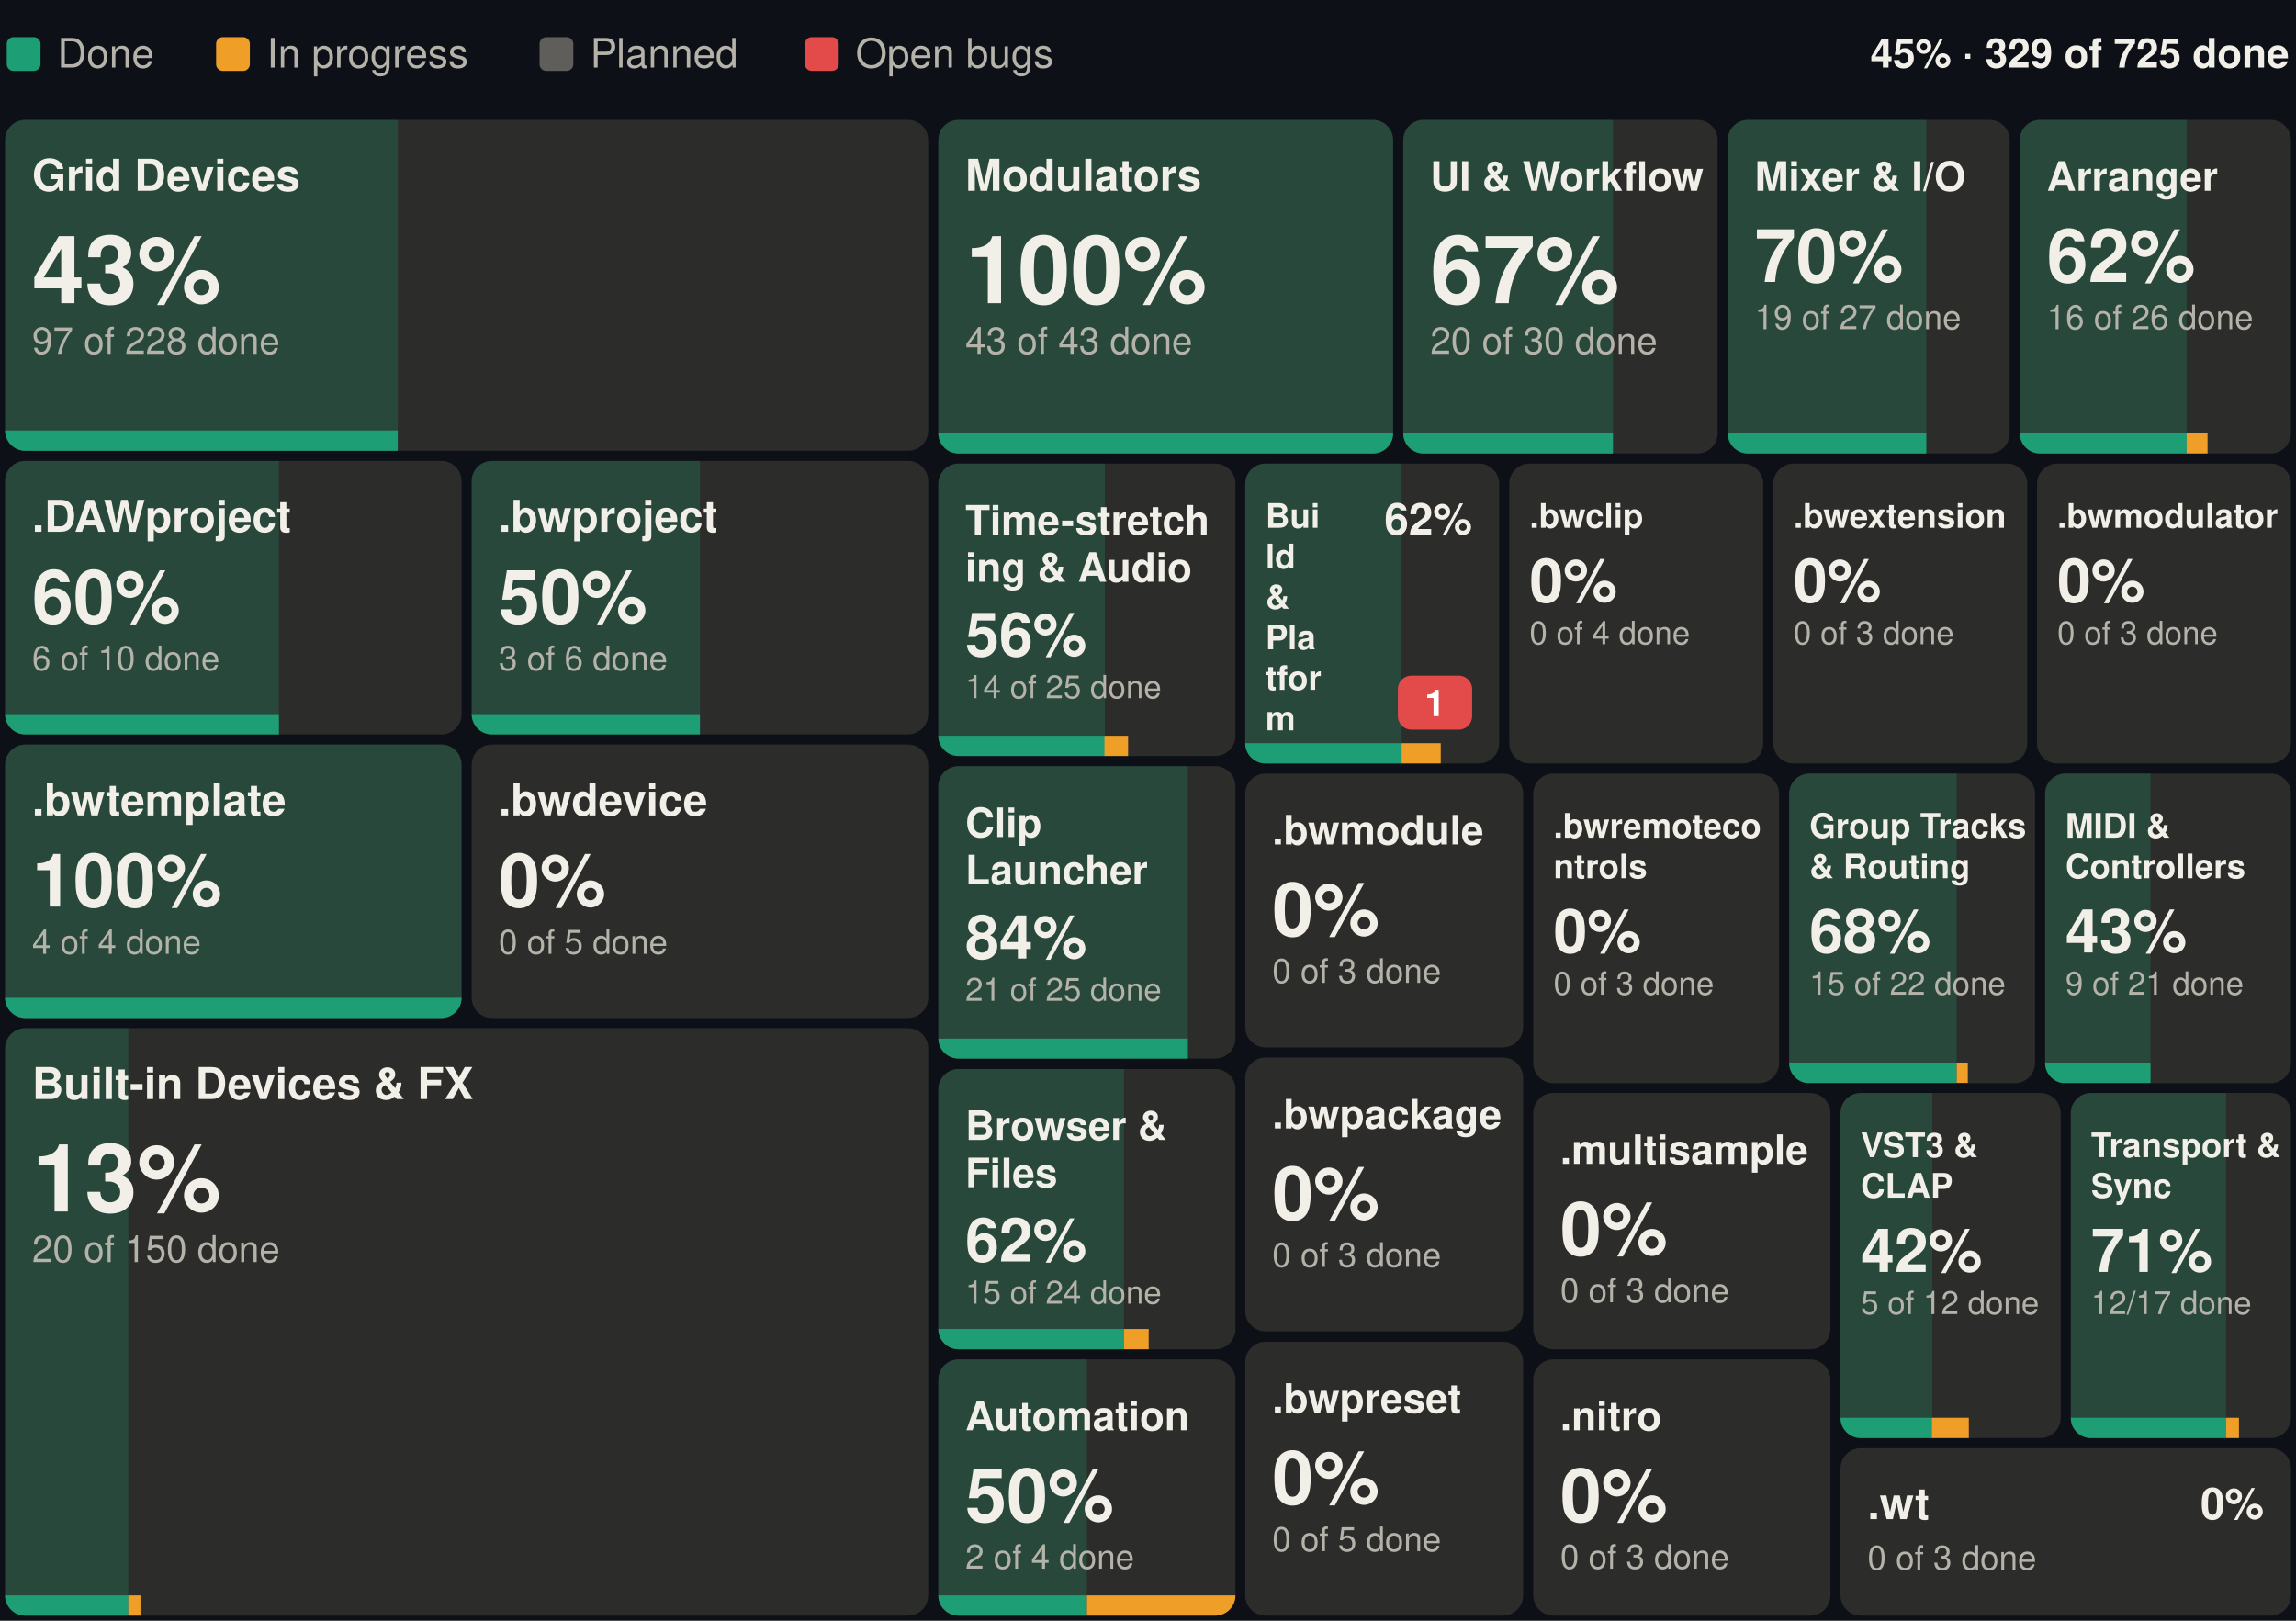
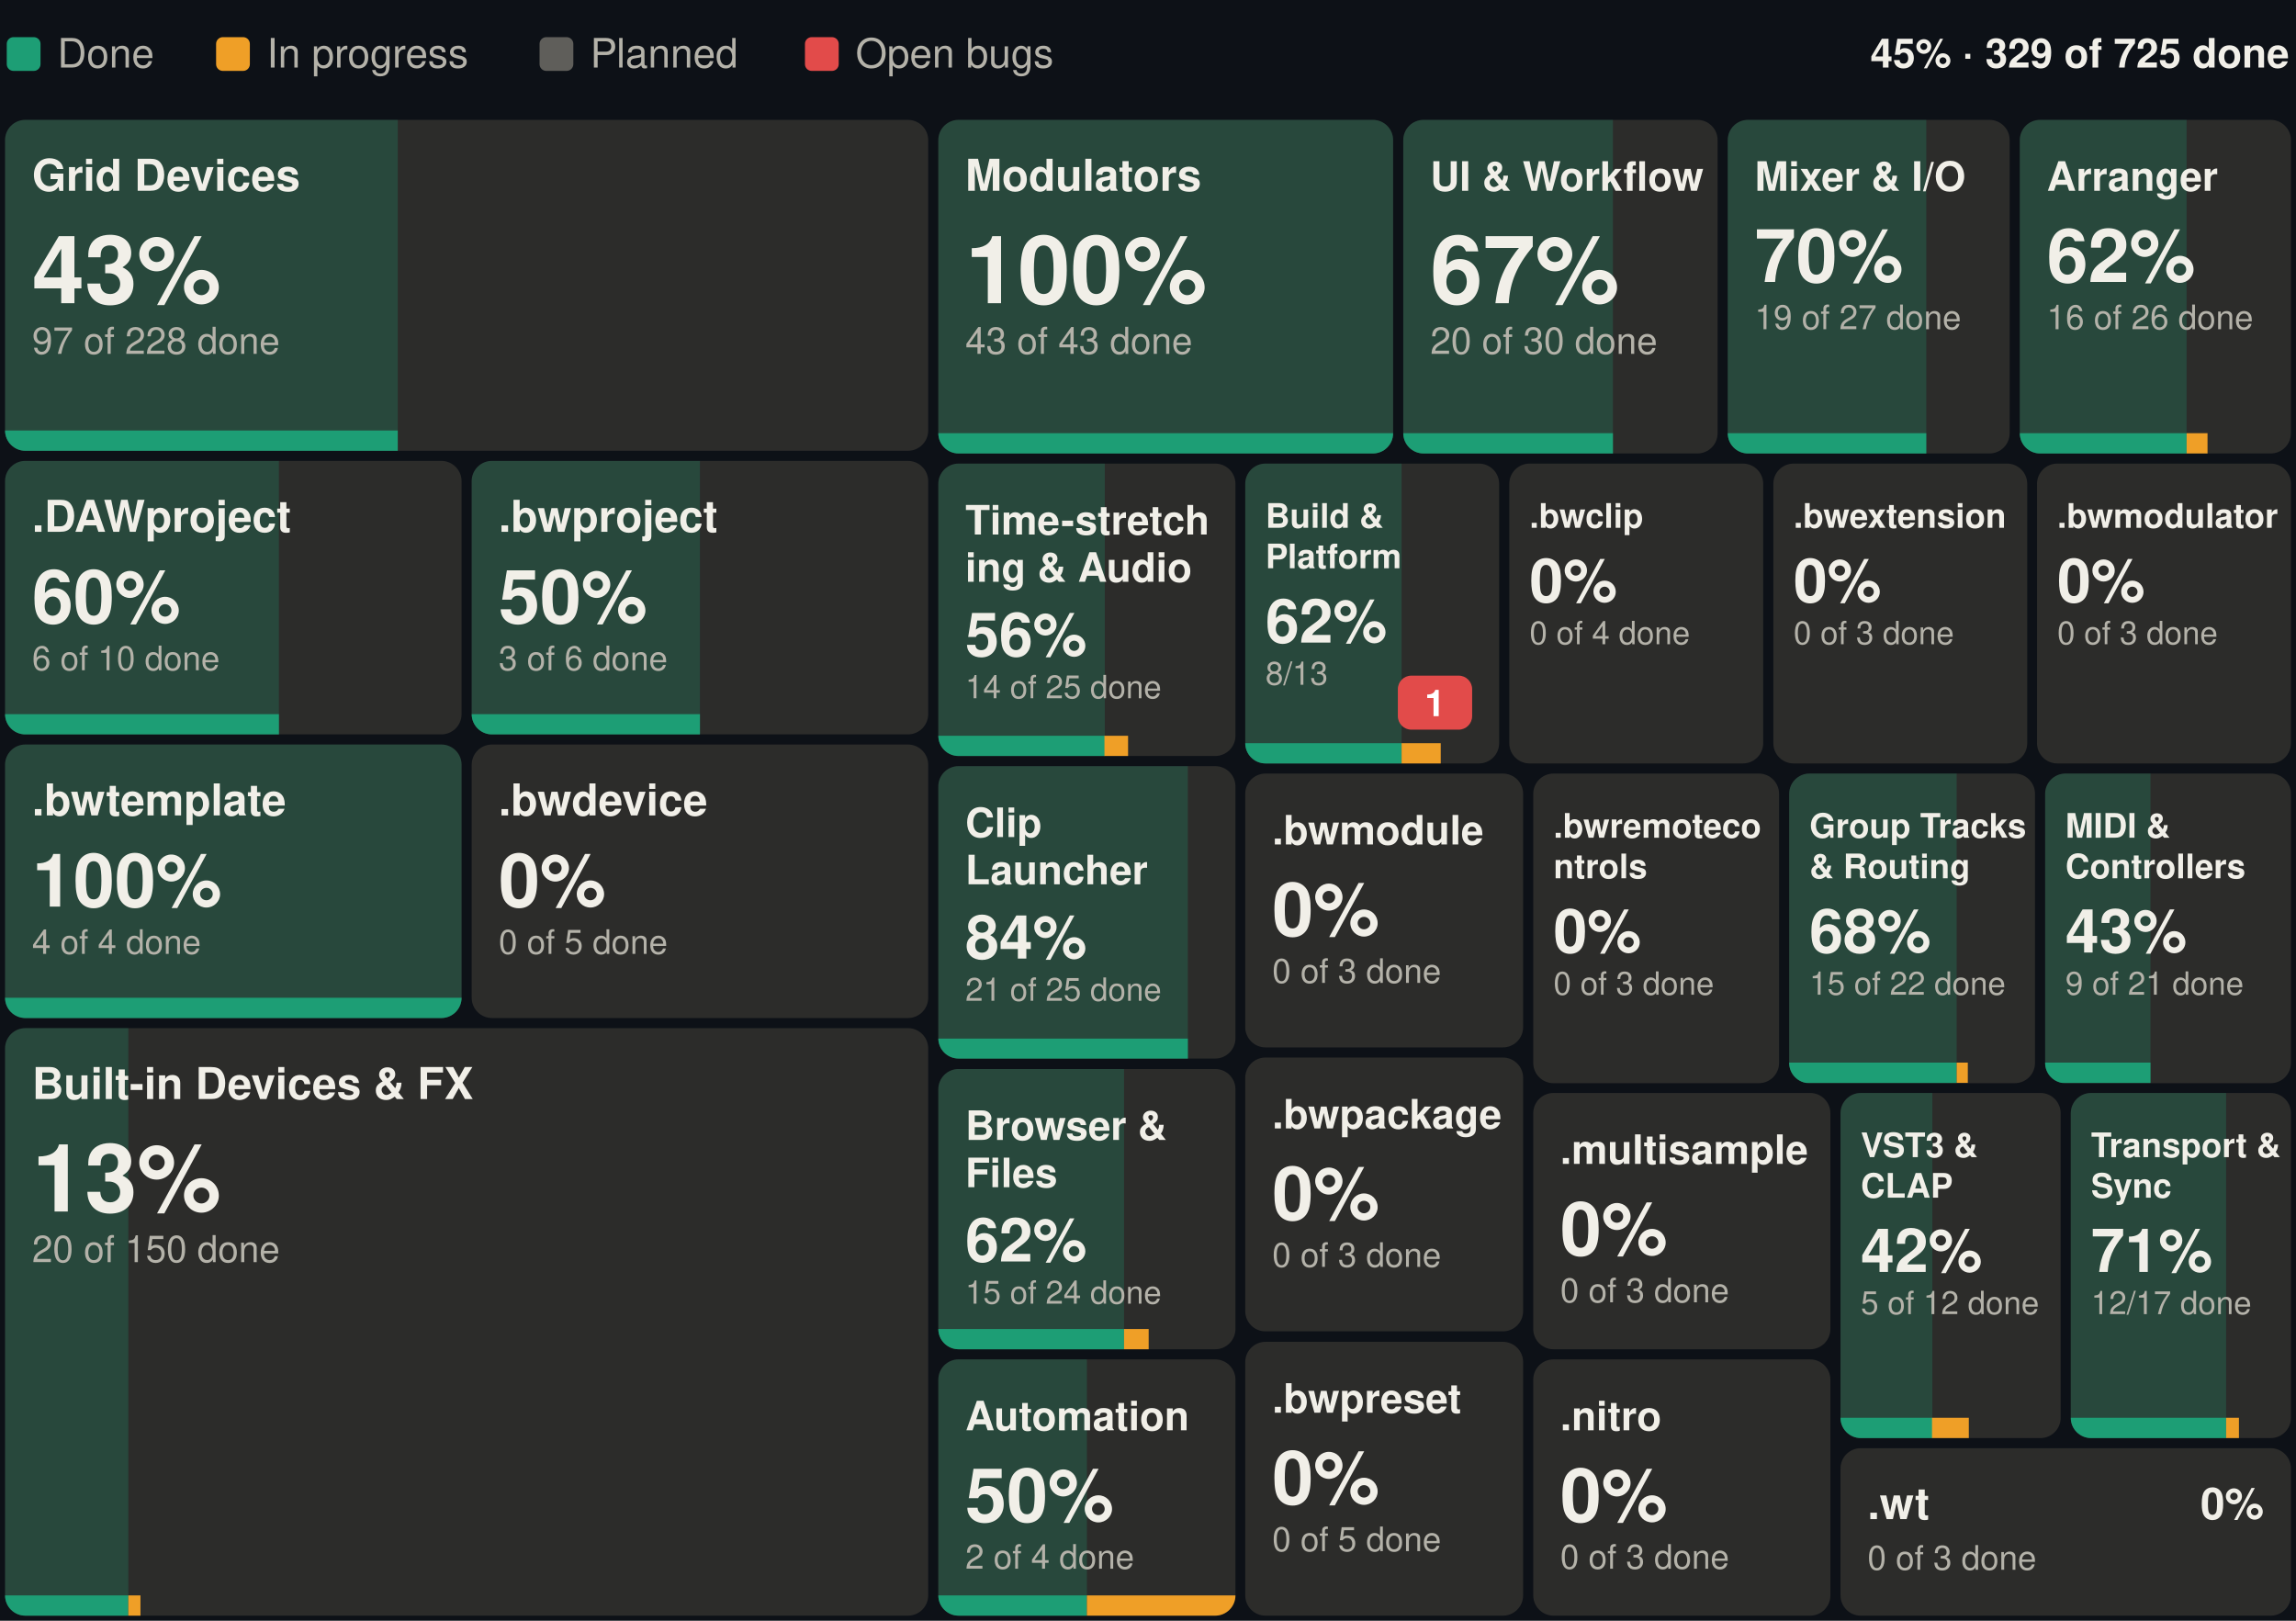
<svg xmlns="http://www.w3.org/2000/svg" width="680" height="480" viewBox="0 0 680 480" font-family="-apple-system, BlinkMacSystemFont, 'Segoe UI', Helvetica, Arial, sans-serif" role="img" aria-label="Hikaru OpenLive vs Bitwig Studio 5.3.13: 329 of 725 features done">
  <rect width="680" height="480" fill="#0d1117" />
  <text x="678.0" y="20.0" font-size="12" font-weight="600" text-anchor="end" fill="#F1EFE8">45% · 329 of 725 done</text>
  <rect x="2.0" y="11" width="10" height="10" rx="2" fill="#1D9E75" />
  <text x="17.0" y="20.0" font-size="12" fill="#B4B2A9">Done</text>
  <rect x="64.0" y="11" width="10" height="10" rx="2" fill="#EF9F27" />
  <text x="79.0" y="20.0" font-size="12" fill="#B4B2A9">In progress</text>
  <rect x="159.8" y="11" width="10" height="10" rx="2" fill="#5F5E5A" />
  <text x="174.8" y="20.0" font-size="12" fill="#B4B2A9">Planned</text>
  <rect x="238.4" y="11" width="10" height="10" rx="2" fill="#E24B4A" />
  <text x="253.4" y="20.0" font-size="12" fill="#B4B2A9">Open bugs</text>
  <g>
    <clipPath id="b0">
      <rect x="277.9" y="226.9" width="88.0" height="86.6" rx="6" />
    </clipPath>
    <g clip-path="url(#b0)">
      <rect x="277.9" y="226.9" width="88.0" height="86.6" fill="#2C2C2A" />
      <rect x="277.9" y="226.9" width="73.9" height="86.6" fill="#1D9E75" fill-opacity="0.25" />
      <rect x="277.9" y="307.6" width="73.9" height="6" fill="#1D9E75" />
    </g>
    <text x="285.9" y="247.9" font-size="12" font-weight="600" fill="#F1EFE8">Clip</text>
    <text x="285.9" y="261.9" font-size="12" font-weight="600" fill="#F1EFE8">Launcher</text>
    <text x="285.9" y="283.9" font-size="18" font-weight="600" fill="#F1EFE8">84%</text>
    <text x="285.9" y="296.4" font-size="9.5" fill="#B4B2A9">21 of 25 done</text>
  </g>
  <g>
    <clipPath id="b1">
      <rect x="598.2" y="35.5" width="80.3" height="98.8" rx="6" />
    </clipPath>
    <g clip-path="url(#b1)">
      <rect x="598.2" y="35.5" width="80.3" height="98.8" fill="#2C2C2A" />
      <rect x="598.2" y="35.5" width="49.4" height="98.8" fill="#1D9E75" fill-opacity="0.25" />
      <rect x="598.2" y="128.3" width="49.4" height="6" fill="#1D9E75" />
      <rect x="647.6" y="128.3" width="6.2" height="6" fill="#EF9F27" />
    </g>
    <text x="606.2" y="56.5" font-size="12" font-weight="600" fill="#F1EFE8">Arranger</text>
    <text x="606.2" y="83.5" font-size="22" font-weight="600" fill="#F1EFE8">62%</text>
    <text x="606.2" y="97.5" font-size="10" fill="#B4B2A9">16 of 26 done</text>
  </g>
  <g>
    <clipPath id="b2">
      <rect x="613.3" y="323.7" width="65.2" height="102.2" rx="6" />
    </clipPath>
    <g clip-path="url(#b2)">
      <rect x="613.3" y="323.7" width="65.2" height="102.2" fill="#2C2C2A" />
      <rect x="613.3" y="323.7" width="46.0" height="102.2" fill="#1D9E75" fill-opacity="0.25" />
      <rect x="613.3" y="419.9" width="46.0" height="6" fill="#1D9E75" />
      <rect x="659.3" y="419.9" width="3.8" height="6" fill="#EF9F27" />
    </g>
    <text x="619.3" y="342.7" font-size="10" font-weight="600" fill="#F1EFE8">Transport &amp;</text>
    <text x="619.3" y="354.7" font-size="10" font-weight="600" fill="#F1EFE8">Sync</text>
    <text x="619.3" y="376.7" font-size="18" font-weight="600" fill="#F1EFE8">71%</text>
    <text x="619.3" y="389.2" font-size="9.5" fill="#B4B2A9">12/17 done</text>
  </g>
  <g>
    <clipPath id="b3">
      <rect x="529.9" y="229.1" width="72.8" height="91.7" rx="6" />
    </clipPath>
    <g clip-path="url(#b3)">
      <rect x="529.9" y="229.1" width="72.8" height="91.7" fill="#2C2C2A" />
      <rect x="529.9" y="229.1" width="49.6" height="91.7" fill="#1D9E75" fill-opacity="0.25" />
      <rect x="529.9" y="314.7" width="49.6" height="6" fill="#1D9E75" />
      <rect x="579.5" y="314.7" width="3.3" height="6" fill="#EF9F27" />
    </g>
    <text x="535.9" y="248.1" font-size="10" font-weight="600" fill="#F1EFE8">Group Tracks</text>
    <text x="535.9" y="260.1" font-size="10" font-weight="600" fill="#F1EFE8">&amp; Routing</text>
    <text x="535.9" y="282.1" font-size="18" font-weight="600" fill="#F1EFE8">68%</text>
    <text x="535.9" y="294.6" font-size="9.5" fill="#B4B2A9">15 of 22 done</text>
  </g>
  <g>
    <clipPath id="b4">
      <rect x="277.9" y="137.3" width="88.0" height="86.6" rx="6" />
    </clipPath>
    <g clip-path="url(#b4)">
      <rect x="277.9" y="137.3" width="88.0" height="86.6" fill="#2C2C2A" />
      <rect x="277.9" y="137.3" width="49.3" height="86.6" fill="#1D9E75" fill-opacity="0.25" />
      <rect x="277.9" y="217.9" width="49.3" height="6" fill="#1D9E75" />
      <rect x="327.1" y="217.9" width="7.0" height="6" fill="#EF9F27" />
    </g>
    <text x="285.9" y="158.3" font-size="12" font-weight="600" fill="#F1EFE8">Time-stretch</text>
    <text x="285.9" y="172.3" font-size="12" font-weight="600" fill="#F1EFE8">ing &amp; Audio</text>
    <text x="285.9" y="194.3" font-size="18" font-weight="600" fill="#F1EFE8">56%</text>
    <text x="285.9" y="206.8" font-size="9.5" fill="#B4B2A9">14 of 25 done</text>
  </g>
  <g>
    <clipPath id="b5">
      <rect x="1.5" y="304.5" width="273.4" height="174.0" rx="6" />
    </clipPath>
    <g clip-path="url(#b5)">
      <rect x="1.5" y="304.5" width="273.4" height="174.0" fill="#2C2C2A" />
      <rect x="1.5" y="304.5" width="36.5" height="174.0" fill="#1D9E75" fill-opacity="0.25" />
      <rect x="1.5" y="472.5" width="36.5" height="6" fill="#1D9E75" />
      <rect x="38.0" y="472.5" width="3.6" height="6" fill="#EF9F27" />
    </g>
    <text x="9.5" y="325.5" font-size="13" font-weight="600" fill="#F1EFE8">Built-in Devices &amp; FX</text>
    <text x="9.5" y="358.8" font-size="28" font-weight="600" fill="#F1EFE8">13%</text>
    <text x="9.5" y="373.8" font-size="11" fill="#B4B2A9">20 of 150 done</text>
  </g>
  <g>
    <clipPath id="b6">
      <rect x="277.9" y="35.5" width="134.7" height="98.8" rx="6" />
    </clipPath>
    <g clip-path="url(#b6)">
      <rect x="277.9" y="35.5" width="134.7" height="98.8" fill="#2C2C2A" />
      <rect x="277.9" y="35.5" width="134.7" height="98.8" fill="#1D9E75" fill-opacity="0.25" />
      <rect x="277.9" y="128.3" width="134.7" height="6" fill="#1D9E75" />
    </g>
    <text x="285.9" y="56.5" font-size="13" font-weight="600" fill="#F1EFE8">Modulators</text>
    <text x="285.9" y="89.8" font-size="28" font-weight="600" fill="#F1EFE8">100%</text>
    <text x="285.9" y="104.8" font-size="11" fill="#B4B2A9">43 of 43 done</text>
  </g>
  <g>
    <clipPath id="b7">
      <rect x="1.5" y="35.5" width="273.4" height="98.0" rx="6" />
    </clipPath>
    <g clip-path="url(#b7)">
      <rect x="1.5" y="35.5" width="273.4" height="98.0" fill="#2C2C2A" />
      <rect x="1.5" y="35.5" width="116.3" height="98.0" fill="#1D9E75" fill-opacity="0.25" />
      <rect x="1.5" y="127.5" width="116.3" height="6" fill="#1D9E75" />
    </g>
    <text x="9.5" y="56.5" font-size="13" font-weight="600" fill="#F1EFE8">Grid Devices</text>
    <text x="9.5" y="89.8" font-size="28" font-weight="600" fill="#F1EFE8">43%</text>
    <text x="9.5" y="104.8" font-size="11" fill="#B4B2A9">97 of 228 done</text>
  </g>
  <g>
    <clipPath id="b8">
      <rect x="511.7" y="35.5" width="83.5" height="98.8" rx="6" />
    </clipPath>
    <g clip-path="url(#b8)">
      <rect x="511.7" y="35.5" width="83.5" height="98.8" fill="#2C2C2A" />
      <rect x="511.7" y="35.5" width="58.8" height="98.8" fill="#1D9E75" fill-opacity="0.25" />
      <rect x="511.7" y="128.3" width="58.8" height="6" fill="#1D9E75" />
    </g>
    <text x="519.7" y="56.5" font-size="12" font-weight="600" fill="#F1EFE8">Mixer &amp; I/O</text>
    <text x="519.7" y="83.5" font-size="22" font-weight="600" fill="#F1EFE8">70%</text>
    <text x="519.7" y="97.5" font-size="10" fill="#B4B2A9">19 of 27 done</text>
  </g>
  <g>
    <clipPath id="b9">
      <rect x="277.9" y="316.6" width="88.0" height="83.0" rx="6" />
    </clipPath>
    <g clip-path="url(#b9)">
      <rect x="277.9" y="316.6" width="88.0" height="83.0" fill="#2C2C2A" />
      <rect x="277.9" y="316.6" width="55.0" height="83.0" fill="#1D9E75" fill-opacity="0.25" />
      <rect x="277.9" y="393.6" width="55.0" height="6" fill="#1D9E75" />
      <rect x="332.9" y="393.6" width="7.3" height="6" fill="#EF9F27" />
    </g>
    <text x="285.9" y="337.6" font-size="12" font-weight="600" fill="#F1EFE8">Browser &amp;</text>
    <text x="285.9" y="351.6" font-size="12" font-weight="600" fill="#F1EFE8">Files</text>
    <text x="285.9" y="373.6" font-size="18" font-weight="600" fill="#F1EFE8">62%</text>
    <text x="285.9" y="386.1" font-size="9.5" fill="#B4B2A9">15 of 24 done</text>
  </g>
  <g>
    <clipPath id="b10">
      <rect x="605.7" y="229.1" width="72.8" height="91.7" rx="6" />
    </clipPath>
    <g clip-path="url(#b10)">
      <rect x="605.7" y="229.1" width="72.8" height="91.7" fill="#2C2C2A" />
      <rect x="605.7" y="229.1" width="31.2" height="91.7" fill="#1D9E75" fill-opacity="0.25" />
      <rect x="605.7" y="314.7" width="31.2" height="6" fill="#1D9E75" />
    </g>
    <text x="611.7" y="248.1" font-size="10" font-weight="600" fill="#F1EFE8">MIDI &amp;</text>
    <text x="611.7" y="260.1" font-size="10" font-weight="600" fill="#F1EFE8">Controllers</text>
    <text x="611.7" y="282.1" font-size="18" font-weight="600" fill="#F1EFE8">43%</text>
    <text x="611.7" y="294.6" font-size="9.5" fill="#B4B2A9">9 of 21 done</text>
  </g>
  <g>
    <clipPath id="b11">
      <rect x="415.6" y="35.5" width="93.1" height="98.8" rx="6" />
    </clipPath>
    <g clip-path="url(#b11)">
      <rect x="415.6" y="35.5" width="93.1" height="98.8" fill="#2C2C2A" />
      <rect x="415.6" y="35.5" width="62.1" height="98.8" fill="#1D9E75" fill-opacity="0.25" />
      <rect x="415.6" y="128.3" width="62.1" height="6" fill="#1D9E75" />
    </g>
    <text x="423.6" y="56.5" font-size="12" font-weight="600" fill="#F1EFE8">UI &amp; Workflow</text>
    <text x="423.6" y="89.8" font-size="28" font-weight="600" fill="#F1EFE8">67%</text>
    <text x="423.6" y="104.8" font-size="11" fill="#B4B2A9">20 of 30 done</text>
  </g>
  <g>
    <clipPath id="b12">
      <rect x="368.8" y="137.3" width="75.2" height="88.8" rx="6" />
    </clipPath>
    <g clip-path="url(#b12)">
      <rect x="368.8" y="137.3" width="75.2" height="88.8" fill="#2C2C2A" />
      <rect x="368.8" y="137.3" width="46.3" height="88.8" fill="#1D9E75" fill-opacity="0.25" />
      <rect x="368.8" y="220.1" width="46.3" height="6" fill="#1D9E75" />
      <rect x="415.1" y="220.1" width="11.6" height="6" fill="#EF9F27" />
    </g>
-     <text x="374.8" y="156.3" font-size="10" font-weight="600" fill="#F1EFE8">Bui</text>
-     <text x="374.8" y="168.3" font-size="10" font-weight="600" fill="#F1EFE8">ld</text>
-     <text x="374.8" y="180.3" font-size="10" font-weight="600" fill="#F1EFE8">&amp;</text>
-     <text x="374.8" y="192.3" font-size="10" font-weight="600" fill="#F1EFE8">Pla</text>
-     <text x="374.8" y="204.3" font-size="10" font-weight="600" fill="#F1EFE8">tfor</text>
-     <text x="374.8" y="216.3" font-size="10" font-weight="600" fill="#F1EFE8">m</text>
-     <text x="436.0" y="158.3" font-size="13" font-weight="600" text-anchor="end" fill="#F1EFE8">62%</text>
+     <text x="374.8" y="156.3" font-size="10" font-weight="600" fill="#F1EFE8">Build &amp;</text>
+     <text x="374.8" y="168.3" font-size="10" font-weight="600" fill="#F1EFE8">Platform</text>
+     <text x="374.8" y="190.3" font-size="18" font-weight="600" fill="#F1EFE8">62%</text>
+     <text x="374.8" y="202.8" font-size="9.5" fill="#B4B2A9">8/13</text>
    <rect x="414.0" y="200.1" width="22.0" height="16.0" rx="4" fill="#E24B4A" />
    <text x="425.0" y="212.1" font-size="11" font-weight="600" text-anchor="middle" fill="#ffffff">1</text>
  </g>
  <g>
    <clipPath id="b13">
      <rect x="545.1" y="323.7" width="65.2" height="102.2" rx="6" />
    </clipPath>
    <g clip-path="url(#b13)">
      <rect x="545.1" y="323.7" width="65.2" height="102.2" fill="#2C2C2A" />
      <rect x="545.1" y="323.7" width="27.2" height="102.2" fill="#1D9E75" fill-opacity="0.25" />
      <rect x="545.1" y="419.9" width="27.2" height="6" fill="#1D9E75" />
      <rect x="572.2" y="419.9" width="10.9" height="6" fill="#EF9F27" />
    </g>
    <text x="551.1" y="342.7" font-size="10" font-weight="600" fill="#F1EFE8">VST3 &amp;</text>
    <text x="551.1" y="354.7" font-size="10" font-weight="600" fill="#F1EFE8">CLAP</text>
    <text x="551.1" y="376.7" font-size="18" font-weight="600" fill="#F1EFE8">42%</text>
    <text x="551.1" y="389.2" font-size="9.5" fill="#B4B2A9">5 of 12 done</text>
  </g>
  <g>
    <clipPath id="b14">
      <rect x="277.9" y="402.6" width="88.0" height="75.9" rx="6" />
    </clipPath>
    <g clip-path="url(#b14)">
      <rect x="277.9" y="402.6" width="88.0" height="75.9" fill="#2C2C2A" />
      <rect x="277.9" y="402.6" width="44.0" height="75.9" fill="#1D9E75" fill-opacity="0.25" />
      <rect x="277.9" y="472.5" width="44.0" height="6" fill="#1D9E75" />
      <rect x="321.9" y="472.5" width="44.0" height="6" fill="#EF9F27" />
    </g>
    <text x="285.9" y="423.6" font-size="12" font-weight="600" fill="#F1EFE8">Automation</text>
    <text x="285.9" y="450.6" font-size="22" font-weight="600" fill="#F1EFE8">50%</text>
    <text x="285.9" y="464.6" font-size="10" fill="#B4B2A9">2 of 4 done</text>
  </g>
  <g>
    <clipPath id="b15">
      <rect x="1.5" y="136.5" width="135.2" height="81.0" rx="6" />
    </clipPath>
    <g clip-path="url(#b15)">
      <rect x="1.5" y="136.5" width="135.2" height="81.0" fill="#2C2C2A" />
      <rect x="1.5" y="136.5" width="81.1" height="81.0" fill="#1D9E75" fill-opacity="0.25" />
      <rect x="1.5" y="211.5" width="81.1" height="6" fill="#1D9E75" />
    </g>
    <text x="9.5" y="157.5" font-size="13" font-weight="600" fill="#F1EFE8">.DAWproject</text>
    <text x="9.5" y="184.5" font-size="22" font-weight="600" fill="#F1EFE8">60%</text>
    <text x="9.5" y="198.5" font-size="10" fill="#B4B2A9">6 of 10 done</text>
  </g>
  <g>
    <clipPath id="b16">
      <rect x="139.7" y="136.5" width="135.2" height="81.0" rx="6" />
    </clipPath>
    <g clip-path="url(#b16)">
      <rect x="139.7" y="136.5" width="135.2" height="81.0" fill="#2C2C2A" />
      <rect x="139.7" y="136.5" width="67.6" height="81.0" fill="#1D9E75" fill-opacity="0.25" />
      <rect x="139.7" y="211.5" width="67.6" height="6" fill="#1D9E75" />
    </g>
    <text x="147.7" y="157.5" font-size="13" font-weight="600" fill="#F1EFE8">.bwproject</text>
    <text x="147.7" y="184.5" font-size="22" font-weight="600" fill="#F1EFE8">50%</text>
    <text x="147.7" y="198.5" font-size="10" fill="#B4B2A9">3 of 6 done</text>
  </g>
  <g>
    <clipPath id="b17">
      <rect x="1.5" y="220.5" width="135.2" height="81.0" rx="6" />
    </clipPath>
    <g clip-path="url(#b17)">
      <rect x="1.5" y="220.5" width="135.2" height="81.0" fill="#2C2C2A" />
      <rect x="1.5" y="220.5" width="135.2" height="81.0" fill="#1D9E75" fill-opacity="0.25" />
      <rect x="1.5" y="295.5" width="135.2" height="6" fill="#1D9E75" />
    </g>
    <text x="9.5" y="241.5" font-size="13" font-weight="600" fill="#F1EFE8">.bwtemplate</text>
    <text x="9.5" y="268.5" font-size="22" font-weight="600" fill="#F1EFE8">100%</text>
    <text x="9.5" y="282.5" font-size="10" fill="#B4B2A9">4 of 4 done</text>
  </g>
  <g>
    <clipPath id="b18">
      <rect x="139.7" y="220.5" width="135.2" height="81.0" rx="6" />
    </clipPath>
    <g clip-path="url(#b18)">
      <rect x="139.7" y="220.5" width="135.2" height="81.0" fill="#2C2C2A" />
    </g>
    <text x="147.7" y="241.5" font-size="13" font-weight="600" fill="#F1EFE8">.bwdevice</text>
    <text x="147.7" y="268.5" font-size="22" font-weight="600" fill="#F1EFE8">0%</text>
    <text x="147.7" y="282.5" font-size="10" fill="#B4B2A9">0 of 5 done</text>
  </g>
  <g>
    <clipPath id="b19">
      <rect x="368.8" y="397.4" width="82.3" height="81.1" rx="6" />
    </clipPath>
    <g clip-path="url(#b19)">
      <rect x="368.8" y="397.4" width="82.3" height="81.1" fill="#2C2C2A" />
    </g>
    <text x="376.8" y="418.4" font-size="12" font-weight="600" fill="#F1EFE8">.bwpreset</text>
    <text x="376.8" y="445.4" font-size="22" font-weight="600" fill="#F1EFE8">0%</text>
    <text x="376.8" y="459.4" font-size="10" fill="#B4B2A9">0 of 5 done</text>
  </g>
  <g>
    <clipPath id="b20">
      <rect x="447.0" y="137.3" width="75.2" height="88.8" rx="6" />
    </clipPath>
    <g clip-path="url(#b20)">
      <rect x="447.0" y="137.3" width="75.2" height="88.8" fill="#2C2C2A" />
    </g>
    <text x="453.0" y="156.3" font-size="10" font-weight="600" fill="#F1EFE8">.bwclip</text>
    <text x="453.0" y="178.3" font-size="18" font-weight="600" fill="#F1EFE8">0%</text>
    <text x="453.0" y="190.8" font-size="9.5" fill="#B4B2A9">0 of 4 done</text>
  </g>
  <g>
    <clipPath id="b21">
      <rect x="603.3" y="137.3" width="75.2" height="88.8" rx="6" />
    </clipPath>
    <g clip-path="url(#b21)">
      <rect x="603.3" y="137.3" width="75.2" height="88.8" fill="#2C2C2A" />
    </g>
    <text x="609.3" y="156.3" font-size="10" font-weight="600" fill="#F1EFE8">.bwmodulator</text>
    <text x="609.3" y="178.3" font-size="18" font-weight="600" fill="#F1EFE8">0%</text>
    <text x="609.3" y="190.8" font-size="9.5" fill="#B4B2A9">0 of 3 done</text>
  </g>
  <g>
    <clipPath id="b22">
      <rect x="368.8" y="229.1" width="82.3" height="81.1" rx="6" />
    </clipPath>
    <g clip-path="url(#b22)">
      <rect x="368.8" y="229.1" width="82.3" height="81.1" fill="#2C2C2A" />
    </g>
    <text x="376.8" y="250.1" font-size="12" font-weight="600" fill="#F1EFE8">.bwmodule</text>
    <text x="376.8" y="277.1" font-size="22" font-weight="600" fill="#F1EFE8">0%</text>
    <text x="376.8" y="291.1" font-size="10" fill="#B4B2A9">0 of 3 done</text>
  </g>
  <g>
    <clipPath id="b23">
      <rect x="454.1" y="229.1" width="72.8" height="91.7" rx="6" />
    </clipPath>
    <g clip-path="url(#b23)">
      <rect x="454.1" y="229.1" width="72.8" height="91.7" fill="#2C2C2A" />
    </g>
    <text x="460.1" y="248.1" font-size="10" font-weight="600" fill="#F1EFE8">.bwremoteco</text>
    <text x="460.1" y="260.1" font-size="10" font-weight="600" fill="#F1EFE8">ntrols</text>
    <text x="460.1" y="282.1" font-size="18" font-weight="600" fill="#F1EFE8">0%</text>
    <text x="460.1" y="294.6" font-size="9.5" fill="#B4B2A9">0 of 3 done</text>
  </g>
  <g>
    <clipPath id="b24">
      <rect x="525.2" y="137.3" width="75.2" height="88.8" rx="6" />
    </clipPath>
    <g clip-path="url(#b24)">
      <rect x="525.2" y="137.3" width="75.2" height="88.8" fill="#2C2C2A" />
    </g>
    <text x="531.2" y="156.3" font-size="10" font-weight="600" fill="#F1EFE8">.bwextension</text>
    <text x="531.2" y="178.3" font-size="18" font-weight="600" fill="#F1EFE8">0%</text>
    <text x="531.2" y="190.8" font-size="9.5" fill="#B4B2A9">0 of 3 done</text>
  </g>
  <g>
    <clipPath id="b25">
      <rect x="368.8" y="313.2" width="82.3" height="81.1" rx="6" />
    </clipPath>
    <g clip-path="url(#b25)">
      <rect x="368.8" y="313.2" width="82.3" height="81.1" fill="#2C2C2A" />
    </g>
    <text x="376.8" y="334.2" font-size="12" font-weight="600" fill="#F1EFE8">.bwpackage</text>
    <text x="376.8" y="361.2" font-size="22" font-weight="600" fill="#F1EFE8">0%</text>
    <text x="376.8" y="375.2" font-size="10" fill="#B4B2A9">0 of 3 done</text>
  </g>
  <g>
    <clipPath id="b26">
      <rect x="454.1" y="323.7" width="88.0" height="75.9" rx="6" />
    </clipPath>
    <g clip-path="url(#b26)">
      <rect x="454.1" y="323.7" width="88.0" height="75.9" fill="#2C2C2A" />
    </g>
    <text x="462.1" y="344.7" font-size="12" font-weight="600" fill="#F1EFE8">.multisample</text>
    <text x="462.1" y="371.7" font-size="22" font-weight="600" fill="#F1EFE8">0%</text>
    <text x="462.1" y="385.7" font-size="10" fill="#B4B2A9">0 of 3 done</text>
  </g>
  <g>
    <clipPath id="b27">
      <rect x="545.1" y="428.9" width="133.4" height="49.6" rx="6" />
    </clipPath>
    <g clip-path="url(#b27)">
      <rect x="545.1" y="428.9" width="133.4" height="49.6" fill="#2C2C2A" />
    </g>
    <text x="553.1" y="449.9" font-size="13" font-weight="600" fill="#F1EFE8">.wt</text>
    <text x="670.5" y="449.9" font-size="13" font-weight="600" text-anchor="end" fill="#F1EFE8">0%</text>
    <text x="553.1" y="464.9" font-size="10" fill="#B4B2A9">0 of 3 done</text>
  </g>
  <g>
    <clipPath id="b28">
      <rect x="454.1" y="402.6" width="88.0" height="75.9" rx="6" />
    </clipPath>
    <g clip-path="url(#b28)">
      <rect x="454.1" y="402.6" width="88.0" height="75.9" fill="#2C2C2A" />
    </g>
    <text x="462.1" y="423.6" font-size="12" font-weight="600" fill="#F1EFE8">.nitro</text>
    <text x="462.1" y="450.6" font-size="22" font-weight="600" fill="#F1EFE8">0%</text>
    <text x="462.1" y="464.6" font-size="10" fill="#B4B2A9">0 of 3 done</text>
  </g>
</svg>
